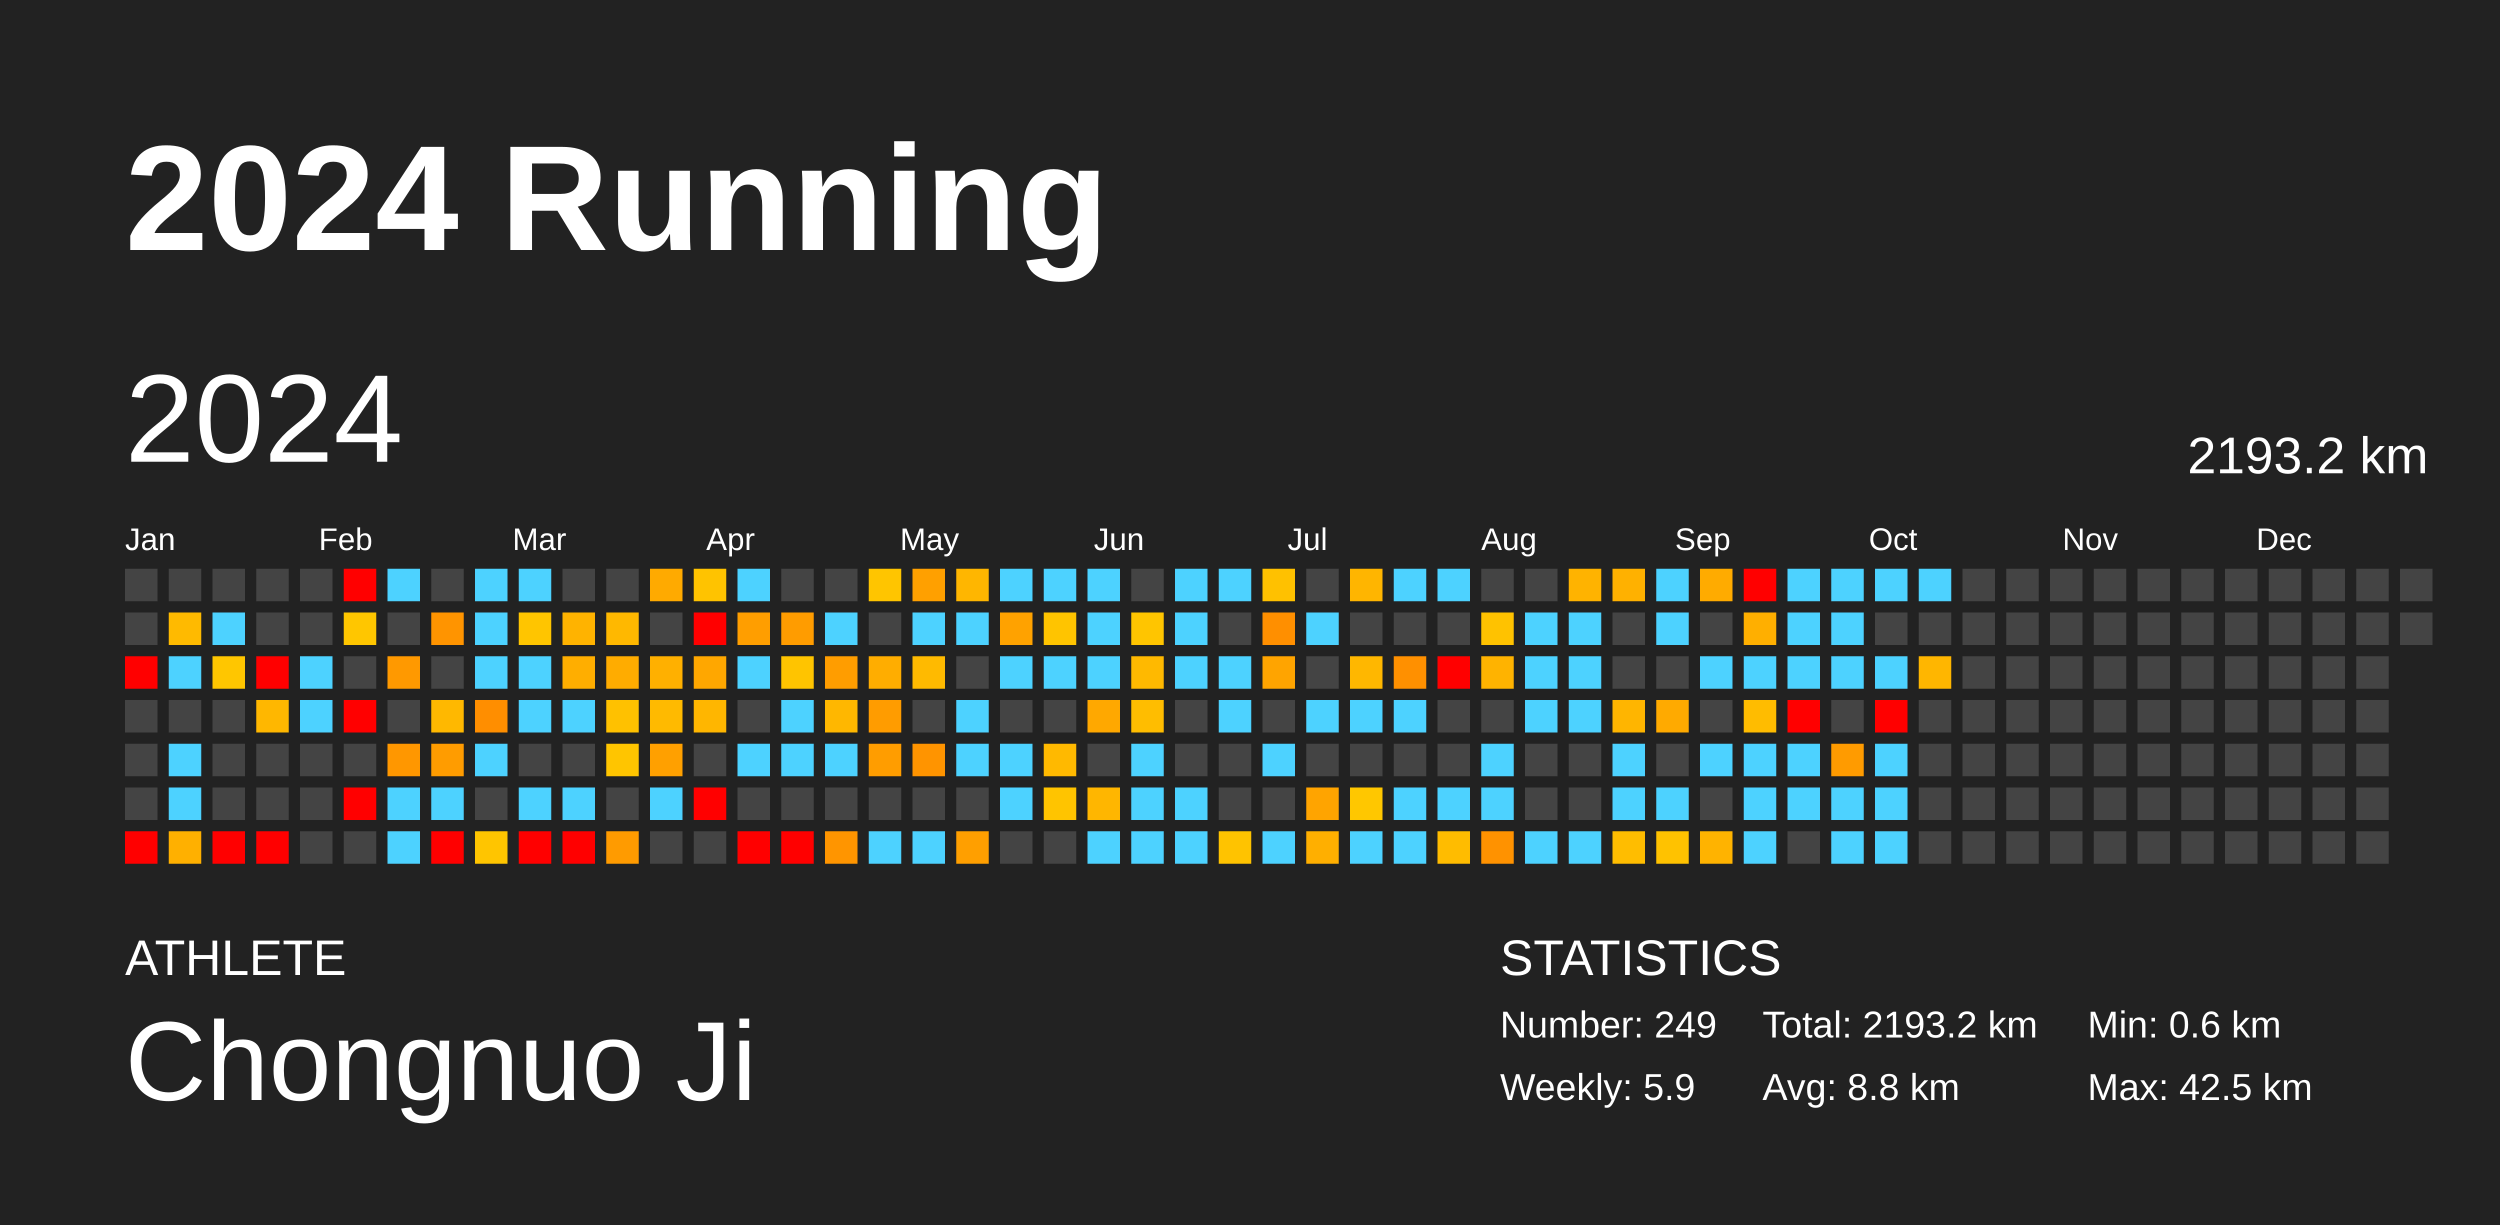
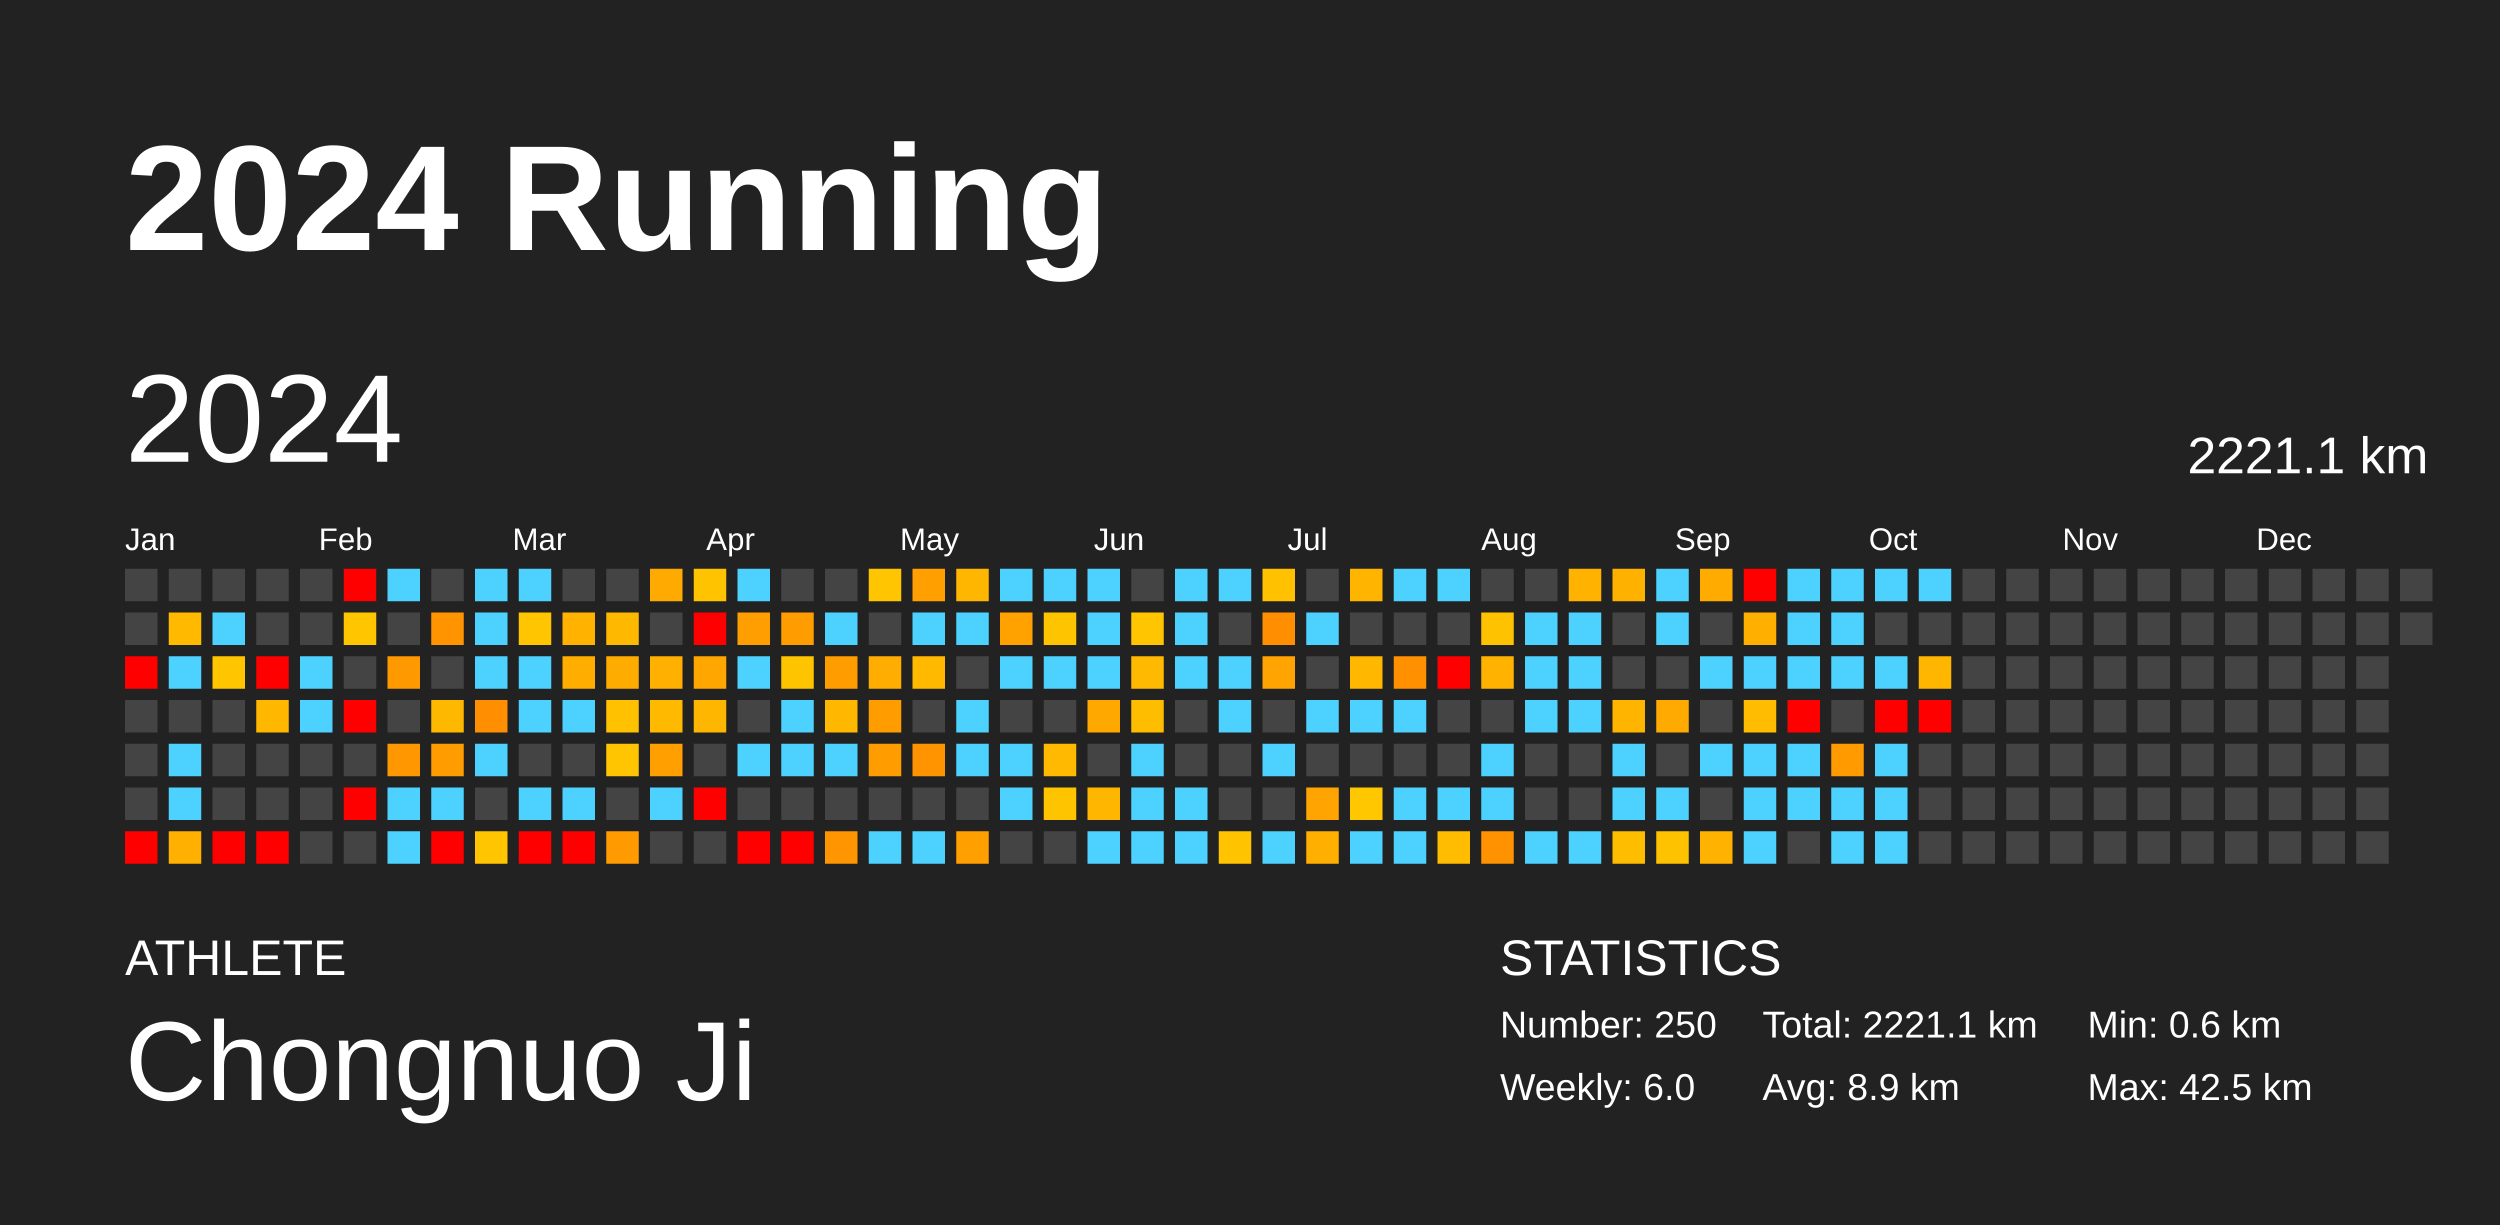
<svg xmlns="http://www.w3.org/2000/svg" baseProfile="full" height="98mm" version="1.1" viewBox="0,0,200,98" width="200mm">
  <defs />
  <rect fill="#222222" height="98" width="200" x="0" y="0" />
  <text fill="#FFFFFF" style="font-size:12px; font-family:Arial; font-weight:bold;" x="10" y="20">2024 Running</text>
  <text fill="#FFFFFF" style="font-size:4px; font-family:Arial" x="10" y="78">ATHLETE</text>
  <text fill="#FFFFFF" style="font-size:9px; font-family:Arial" x="10" y="88">Chongnuo Ji</text>
  <text fill="#FFFFFF" style="font-size:4px; font-family:Arial" x="120" y="78">STATISTICS</text>
-   <text fill="#FFFFFF" style="font-size:3px; font-family:Arial" x="120" y="83">Number: 249</text>
-   <text fill="#FFFFFF" style="font-size:3px; font-family:Arial" x="120" y="88">Weekly: 5.9</text>
-   <text fill="#FFFFFF" style="font-size:3px; font-family:Arial" x="141" y="83">Total: 2193.2 km</text>
-   <text fill="#FFFFFF" style="font-size:3px; font-family:Arial" x="141" y="88">Avg: 8.8 km</text>
+   <text fill="#FFFFFF" style="font-size:3px; font-family:Arial" x="120" y="83">Number: 250</text>
+   <text fill="#FFFFFF" style="font-size:3px; font-family:Arial" x="120" y="88">Weekly: 6.0</text>
+   <text fill="#FFFFFF" style="font-size:3px; font-family:Arial" x="141" y="83">Total: 2221.1 km</text>
+   <text fill="#FFFFFF" style="font-size:3px; font-family:Arial" x="141" y="88">Avg: 8.9 km</text>
  <text fill="#FFFFFF" style="font-size:3px; font-family:Arial" x="167" y="83">Min: 0.6 km</text>
  <text fill="#FFFFFF" style="font-size:3px; font-family:Arial" x="167" y="88">Max: 42.5 km</text>
  <text dominant-baseline="hanging" fill="#FFFFFF" style="font-size:10.0px; font-family:Arial;" x="10" y="30">2024</text>
-   <text dominant-baseline="hanging" fill="#FFFFFF" style="font-size:4.125px; font-family:Arial;" x="175" y="35">2193.2 km</text>
+   <text dominant-baseline="hanging" fill="#FFFFFF" style="font-size:4.125px; font-family:Arial;" x="175" y="35">2221.1 km</text>
  <text fill="#FFFFFF" style="font-size:2.5px; font-family:Arial" x="10.0" y="44">Jan</text>
  <text fill="#FFFFFF" style="font-size:2.5px; font-family:Arial" x="25.5" y="44">Feb</text>
  <text fill="#FFFFFF" style="font-size:2.5px; font-family:Arial" x="41.0" y="44">Mar</text>
  <text fill="#FFFFFF" style="font-size:2.5px; font-family:Arial" x="56.5" y="44">Apr</text>
  <text fill="#FFFFFF" style="font-size:2.5px; font-family:Arial" x="72.0" y="44">May</text>
  <text fill="#FFFFFF" style="font-size:2.5px; font-family:Arial" x="87.5" y="44">Jun</text>
  <text fill="#FFFFFF" style="font-size:2.5px; font-family:Arial" x="103.0" y="44">Jul</text>
  <text fill="#FFFFFF" style="font-size:2.5px; font-family:Arial" x="118.5" y="44">Aug</text>
  <text fill="#FFFFFF" style="font-size:2.5px; font-family:Arial" x="134.0" y="44">Sep</text>
  <text fill="#FFFFFF" style="font-size:2.5px; font-family:Arial" x="149.5" y="44">Oct</text>
  <text fill="#FFFFFF" style="font-size:2.5px; font-family:Arial" x="165.0" y="44">Nov</text>
  <text fill="#FFFFFF" style="font-size:2.5px; font-family:Arial" x="180.5" y="44">Dec</text>
  <rect fill="#444444" height="2.6" width="2.6" x="10.0" y="45.5" />
  <rect fill="#444444" height="2.6" width="2.6" x="10.0" y="49.0" />
  <rect fill="red" height="2.6" width="2.6" x="10.0" y="52.5" />
  <rect fill="#444444" height="2.6" width="2.6" x="10.0" y="56.0" />
  <rect fill="#444444" height="2.6" width="2.6" x="10.0" y="59.5" />
  <rect fill="#444444" height="2.6" width="2.6" x="10.0" y="63.0" />
  <rect fill="red" height="2.6" width="2.6" x="10.0" y="66.5" />
  <rect fill="#444444" height="2.6" width="2.6" x="13.5" y="45.5" />
  <rect fill="#ffba00" height="2.6" width="2.6" x="13.5" y="49.0" />
  <rect fill="#4dd2ff" height="2.6" width="2.6" x="13.5" y="52.5" />
  <rect fill="#444444" height="2.6" width="2.6" x="13.5" y="56.0" />
  <rect fill="#4dd2ff" height="2.6" width="2.6" x="13.5" y="59.5" />
  <rect fill="#4dd2ff" height="2.6" width="2.6" x="13.5" y="63.0" />
  <rect fill="#ffb000" height="2.6" width="2.6" x="13.5" y="66.5" />
  <rect fill="#444444" height="2.6" width="2.6" x="17.0" y="45.5" />
  <rect fill="#4dd2ff" height="2.6" width="2.6" x="17.0" y="49.0" />
  <rect fill="#ffc600" height="2.6" width="2.6" x="17.0" y="52.5" />
  <rect fill="#444444" height="2.6" width="2.6" x="17.0" y="56.0" />
  <rect fill="#444444" height="2.6" width="2.6" x="17.0" y="59.5" />
  <rect fill="#444444" height="2.6" width="2.6" x="17.0" y="63.0" />
  <rect fill="red" height="2.6" width="2.6" x="17.0" y="66.5" />
  <rect fill="#444444" height="2.6" width="2.6" x="20.5" y="45.5" />
  <rect fill="#444444" height="2.6" width="2.6" x="20.5" y="49.0" />
  <rect fill="red" height="2.6" width="2.6" x="20.5" y="52.5" />
  <rect fill="#ffb700" height="2.6" width="2.6" x="20.5" y="56.0" />
  <rect fill="#444444" height="2.6" width="2.6" x="20.5" y="59.5" />
  <rect fill="#444444" height="2.6" width="2.6" x="20.5" y="63.0" />
  <rect fill="red" height="2.6" width="2.6" x="20.5" y="66.5" />
  <rect fill="#444444" height="2.6" width="2.6" x="24.0" y="45.5" />
  <rect fill="#444444" height="2.6" width="2.6" x="24.0" y="49.0" />
  <rect fill="#4dd2ff" height="2.6" width="2.6" x="24.0" y="52.5" />
  <rect fill="#4dd2ff" height="2.6" width="2.6" x="24.0" y="56.0" />
  <rect fill="#444444" height="2.6" width="2.6" x="24.0" y="59.5" />
  <rect fill="#444444" height="2.6" width="2.6" x="24.0" y="63.0" />
  <rect fill="#444444" height="2.6" width="2.6" x="24.0" y="66.5" />
  <rect fill="red" height="2.6" width="2.6" x="27.5" y="45.5" />
  <rect fill="#ffc600" height="2.6" width="2.6" x="27.5" y="49.0" />
  <rect fill="#444444" height="2.6" width="2.6" x="27.5" y="52.5" />
  <rect fill="red" height="2.6" width="2.6" x="27.5" y="56.0" />
  <rect fill="#444444" height="2.6" width="2.6" x="27.5" y="59.5" />
  <rect fill="red" height="2.6" width="2.6" x="27.5" y="63.0" />
  <rect fill="#444444" height="2.6" width="2.6" x="27.5" y="66.5" />
  <rect fill="#4dd2ff" height="2.6" width="2.6" x="31.0" y="45.5" />
  <rect fill="#444444" height="2.6" width="2.6" x="31.0" y="49.0" />
  <rect fill="#ff9900" height="2.6" width="2.6" x="31.0" y="52.5" />
  <rect fill="#444444" height="2.6" width="2.6" x="31.0" y="56.0" />
  <rect fill="#ff9700" height="2.6" width="2.6" x="31.0" y="59.5" />
  <rect fill="#4dd2ff" height="2.6" width="2.6" x="31.0" y="63.0" />
  <rect fill="#4dd2ff" height="2.6" width="2.6" x="31.0" y="66.5" />
  <rect fill="#444444" height="2.6" width="2.6" x="34.5" y="45.5" />
  <rect fill="#ff9400" height="2.6" width="2.6" x="34.5" y="49.0" />
  <rect fill="#444444" height="2.6" width="2.6" x="34.5" y="52.5" />
  <rect fill="#ffb800" height="2.6" width="2.6" x="34.5" y="56.0" />
  <rect fill="#ff9c00" height="2.6" width="2.6" x="34.5" y="59.5" />
  <rect fill="#4dd2ff" height="2.6" width="2.6" x="34.5" y="63.0" />
  <rect fill="red" height="2.6" width="2.6" x="34.5" y="66.5" />
  <rect fill="#4dd2ff" height="2.6" width="2.6" x="38.0" y="45.5" />
  <rect fill="#4dd2ff" height="2.6" width="2.6" x="38.0" y="49.0" />
  <rect fill="#4dd2ff" height="2.6" width="2.6" x="38.0" y="52.5" />
  <rect fill="#ff8e00" height="2.6" width="2.6" x="38.0" y="56.0" />
  <rect fill="#4dd2ff" height="2.6" width="2.6" x="38.0" y="59.5" />
  <rect fill="#444444" height="2.6" width="2.6" x="38.0" y="63.0" />
  <rect fill="#ffc500" height="2.6" width="2.6" x="38.0" y="66.5" />
  <rect fill="#4dd2ff" height="2.6" width="2.6" x="41.5" y="45.5" />
  <rect fill="#ffc500" height="2.6" width="2.6" x="41.5" y="49.0" />
  <rect fill="#4dd2ff" height="2.6" width="2.6" x="41.5" y="52.5" />
  <rect fill="#4dd2ff" height="2.6" width="2.6" x="41.5" y="56.0" />
  <rect fill="#444444" height="2.6" width="2.6" x="41.5" y="59.5" />
  <rect fill="#4dd2ff" height="2.6" width="2.6" x="41.5" y="63.0" />
  <rect fill="red" height="2.6" width="2.6" x="41.5" y="66.5" />
  <rect fill="#444444" height="2.6" width="2.6" x="45.0" y="45.5" />
  <rect fill="#ffb300" height="2.6" width="2.6" x="45.0" y="49.0" />
  <rect fill="#ffae00" height="2.6" width="2.6" x="45.0" y="52.5" />
  <rect fill="#4dd2ff" height="2.6" width="2.6" x="45.0" y="56.0" />
  <rect fill="#444444" height="2.6" width="2.6" x="45.0" y="59.5" />
  <rect fill="#4dd2ff" height="2.6" width="2.6" x="45.0" y="63.0" />
  <rect fill="red" height="2.6" width="2.6" x="45.0" y="66.5" />
  <rect fill="#444444" height="2.6" width="2.6" x="48.5" y="45.5" />
  <rect fill="#ffb800" height="2.6" width="2.6" x="48.5" y="49.0" />
  <rect fill="#ffac00" height="2.6" width="2.6" x="48.5" y="52.5" />
  <rect fill="#ffc100" height="2.6" width="2.6" x="48.5" y="56.0" />
  <rect fill="#ffc500" height="2.6" width="2.6" x="48.5" y="59.5" />
  <rect fill="#444444" height="2.6" width="2.6" x="48.5" y="63.0" />
  <rect fill="#ff9b00" height="2.6" width="2.6" x="48.5" y="66.5" />
  <rect fill="#ffaa00" height="2.6" width="2.6" x="52.0" y="45.5" />
  <rect fill="#444444" height="2.6" width="2.6" x="52.0" y="49.0" />
  <rect fill="#ffb000" height="2.6" width="2.6" x="52.0" y="52.5" />
  <rect fill="#ffba00" height="2.6" width="2.6" x="52.0" y="56.0" />
  <rect fill="#ffa000" height="2.6" width="2.6" x="52.0" y="59.5" />
  <rect fill="#4dd2ff" height="2.6" width="2.6" x="52.0" y="63.0" />
  <rect fill="#444444" height="2.6" width="2.6" x="52.0" y="66.5" />
  <rect fill="#ffc300" height="2.6" width="2.6" x="55.5" y="45.5" />
  <rect fill="red" height="2.6" width="2.6" x="55.5" y="49.0" />
  <rect fill="#ffa700" height="2.6" width="2.6" x="55.5" y="52.5" />
  <rect fill="#ffb600" height="2.6" width="2.6" x="55.5" y="56.0" />
  <rect fill="#444444" height="2.6" width="2.6" x="55.5" y="59.5" />
  <rect fill="red" height="2.6" width="2.6" x="55.5" y="63.0" />
  <rect fill="#444444" height="2.6" width="2.6" x="55.5" y="66.5" />
  <rect fill="#4dd2ff" height="2.6" width="2.6" x="59.0" y="45.5" />
  <rect fill="#ff9e00" height="2.6" width="2.6" x="59.0" y="49.0" />
  <rect fill="#4dd2ff" height="2.6" width="2.6" x="59.0" y="52.5" />
  <rect fill="#444444" height="2.6" width="2.6" x="59.0" y="56.0" />
  <rect fill="#4dd2ff" height="2.6" width="2.6" x="59.0" y="59.5" />
  <rect fill="#444444" height="2.6" width="2.6" x="59.0" y="63.0" />
  <rect fill="red" height="2.6" width="2.6" x="59.0" y="66.5" />
  <rect fill="#444444" height="2.6" width="2.6" x="62.5" y="45.5" />
  <rect fill="#ff9c00" height="2.6" width="2.6" x="62.5" y="49.0" />
  <rect fill="#ffc400" height="2.6" width="2.6" x="62.5" y="52.5" />
  <rect fill="#4dd2ff" height="2.6" width="2.6" x="62.5" y="56.0" />
  <rect fill="#4dd2ff" height="2.6" width="2.6" x="62.5" y="59.5" />
  <rect fill="#444444" height="2.6" width="2.6" x="62.5" y="63.0" />
  <rect fill="red" height="2.6" width="2.6" x="62.5" y="66.5" />
  <rect fill="#444444" height="2.6" width="2.6" x="66.0" y="45.5" />
  <rect fill="#4dd2ff" height="2.6" width="2.6" x="66.0" y="49.0" />
  <rect fill="#ff9d00" height="2.6" width="2.6" x="66.0" y="52.5" />
  <rect fill="#ffb700" height="2.6" width="2.6" x="66.0" y="56.0" />
  <rect fill="#4dd2ff" height="2.6" width="2.6" x="66.0" y="59.5" />
  <rect fill="#444444" height="2.6" width="2.6" x="66.0" y="63.0" />
  <rect fill="#ff9500" height="2.6" width="2.6" x="66.0" y="66.5" />
  <rect fill="#ffc500" height="2.6" width="2.6" x="69.5" y="45.5" />
  <rect fill="#444444" height="2.6" width="2.6" x="69.5" y="49.0" />
  <rect fill="#ffad00" height="2.6" width="2.6" x="69.5" y="52.5" />
  <rect fill="#ff9c00" height="2.6" width="2.6" x="69.5" y="56.0" />
  <rect fill="#ff9d00" height="2.6" width="2.6" x="69.5" y="59.5" />
  <rect fill="#444444" height="2.6" width="2.6" x="69.5" y="63.0" />
  <rect fill="#4dd2ff" height="2.6" width="2.6" x="69.5" y="66.5" />
  <rect fill="#ffa000" height="2.6" width="2.6" x="73.0" y="45.5" />
  <rect fill="#4dd2ff" height="2.6" width="2.6" x="73.0" y="49.0" />
  <rect fill="#ffba00" height="2.6" width="2.6" x="73.0" y="52.5" />
  <rect fill="#444444" height="2.6" width="2.6" x="73.0" y="56.0" />
  <rect fill="#ff9400" height="2.6" width="2.6" x="73.0" y="59.5" />
  <rect fill="#444444" height="2.6" width="2.6" x="73.0" y="63.0" />
  <rect fill="#4dd2ff" height="2.6" width="2.6" x="73.0" y="66.5" />
  <rect fill="#ffb600" height="2.6" width="2.6" x="76.5" y="45.5" />
  <rect fill="#4dd2ff" height="2.6" width="2.6" x="76.5" y="49.0" />
  <rect fill="#444444" height="2.6" width="2.6" x="76.5" y="52.5" />
  <rect fill="#4dd2ff" height="2.6" width="2.6" x="76.5" y="56.0" />
  <rect fill="#4dd2ff" height="2.6" width="2.6" x="76.5" y="59.5" />
  <rect fill="#444444" height="2.6" width="2.6" x="76.5" y="63.0" />
  <rect fill="#ff9f00" height="2.6" width="2.6" x="76.5" y="66.5" />
  <rect fill="#4dd2ff" height="2.6" width="2.6" x="80.0" y="45.5" />
  <rect fill="#ffa200" height="2.6" width="2.6" x="80.0" y="49.0" />
  <rect fill="#4dd2ff" height="2.6" width="2.6" x="80.0" y="52.5" />
  <rect fill="#444444" height="2.6" width="2.6" x="80.0" y="56.0" />
  <rect fill="#4dd2ff" height="2.6" width="2.6" x="80.0" y="59.5" />
  <rect fill="#4dd2ff" height="2.6" width="2.6" x="80.0" y="63.0" />
  <rect fill="#444444" height="2.6" width="2.6" x="80.0" y="66.5" />
  <rect fill="#4dd2ff" height="2.6" width="2.6" x="83.5" y="45.5" />
  <rect fill="#ffc400" height="2.6" width="2.6" x="83.5" y="49.0" />
  <rect fill="#4dd2ff" height="2.6" width="2.6" x="83.5" y="52.5" />
  <rect fill="#444444" height="2.6" width="2.6" x="83.5" y="56.0" />
  <rect fill="#ffb900" height="2.6" width="2.6" x="83.5" y="59.5" />
  <rect fill="#ffc400" height="2.6" width="2.6" x="83.5" y="63.0" />
  <rect fill="#444444" height="2.6" width="2.6" x="83.5" y="66.5" />
  <rect fill="#4dd2ff" height="2.6" width="2.6" x="87.0" y="45.5" />
  <rect fill="#4dd2ff" height="2.6" width="2.6" x="87.0" y="49.0" />
  <rect fill="#4dd2ff" height="2.6" width="2.6" x="87.0" y="52.5" />
  <rect fill="#ffa800" height="2.6" width="2.6" x="87.0" y="56.0" />
  <rect fill="#444444" height="2.6" width="2.6" x="87.0" y="59.5" />
  <rect fill="#ffb600" height="2.6" width="2.6" x="87.0" y="63.0" />
  <rect fill="#4dd2ff" height="2.6" width="2.6" x="87.0" y="66.5" />
  <rect fill="#444444" height="2.6" width="2.6" x="90.5" y="45.5" />
  <rect fill="#ffc500" height="2.6" width="2.6" x="90.5" y="49.0" />
  <rect fill="#ffb900" height="2.6" width="2.6" x="90.5" y="52.5" />
  <rect fill="#ffbd00" height="2.6" width="2.6" x="90.5" y="56.0" />
  <rect fill="#4dd2ff" height="2.6" width="2.6" x="90.5" y="59.5" />
  <rect fill="#4dd2ff" height="2.6" width="2.6" x="90.5" y="63.0" />
  <rect fill="#4dd2ff" height="2.6" width="2.6" x="90.5" y="66.5" />
  <rect fill="#4dd2ff" height="2.6" width="2.6" x="94.0" y="45.5" />
  <rect fill="#4dd2ff" height="2.6" width="2.6" x="94.0" y="49.0" />
  <rect fill="#4dd2ff" height="2.6" width="2.6" x="94.0" y="52.5" />
  <rect fill="#444444" height="2.6" width="2.6" x="94.0" y="56.0" />
  <rect fill="#444444" height="2.6" width="2.6" x="94.0" y="59.5" />
  <rect fill="#4dd2ff" height="2.6" width="2.6" x="94.0" y="63.0" />
  <rect fill="#4dd2ff" height="2.6" width="2.6" x="94.0" y="66.5" />
  <rect fill="#4dd2ff" height="2.6" width="2.6" x="97.5" y="45.5" />
  <rect fill="#444444" height="2.6" width="2.6" x="97.5" y="49.0" />
  <rect fill="#4dd2ff" height="2.6" width="2.6" x="97.5" y="52.5" />
  <rect fill="#4dd2ff" height="2.6" width="2.6" x="97.5" y="56.0" />
  <rect fill="#444444" height="2.6" width="2.6" x="97.5" y="59.5" />
  <rect fill="#444444" height="2.6" width="2.6" x="97.5" y="63.0" />
  <rect fill="#ffc300" height="2.6" width="2.6" x="97.5" y="66.5" />
  <rect fill="#ffc100" height="2.6" width="2.6" x="101.0" y="45.5" />
  <rect fill="#ff8f00" height="2.6" width="2.6" x="101.0" y="49.0" />
  <rect fill="#ffa400" height="2.6" width="2.6" x="101.0" y="52.5" />
  <rect fill="#444444" height="2.6" width="2.6" x="101.0" y="56.0" />
  <rect fill="#4dd2ff" height="2.6" width="2.6" x="101.0" y="59.5" />
  <rect fill="#444444" height="2.6" width="2.6" x="101.0" y="63.0" />
  <rect fill="#4dd2ff" height="2.6" width="2.6" x="101.0" y="66.5" />
  <rect fill="#444444" height="2.6" width="2.6" x="104.5" y="45.5" />
  <rect fill="#4dd2ff" height="2.6" width="2.6" x="104.5" y="49.0" />
  <rect fill="#444444" height="2.6" width="2.6" x="104.5" y="52.5" />
  <rect fill="#4dd2ff" height="2.6" width="2.6" x="104.5" y="56.0" />
  <rect fill="#444444" height="2.6" width="2.6" x="104.5" y="59.5" />
  <rect fill="#ffa400" height="2.6" width="2.6" x="104.5" y="63.0" />
  <rect fill="#ffaf00" height="2.6" width="2.6" x="104.5" y="66.5" />
  <rect fill="#ffb500" height="2.6" width="2.6" x="108.0" y="45.5" />
  <rect fill="#444444" height="2.6" width="2.6" x="108.0" y="49.0" />
  <rect fill="#ffb700" height="2.6" width="2.6" x="108.0" y="52.5" />
  <rect fill="#4dd2ff" height="2.6" width="2.6" x="108.0" y="56.0" />
  <rect fill="#444444" height="2.6" width="2.6" x="108.0" y="59.5" />
  <rect fill="#ffc700" height="2.6" width="2.6" x="108.0" y="63.0" />
  <rect fill="#4dd2ff" height="2.6" width="2.6" x="108.0" y="66.5" />
  <rect fill="#4dd2ff" height="2.6" width="2.6" x="111.5" y="45.5" />
  <rect fill="#444444" height="2.6" width="2.6" x="111.5" y="49.0" />
  <rect fill="#ff9000" height="2.6" width="2.6" x="111.5" y="52.5" />
  <rect fill="#4dd2ff" height="2.6" width="2.6" x="111.5" y="56.0" />
  <rect fill="#444444" height="2.6" width="2.6" x="111.5" y="59.5" />
  <rect fill="#4dd2ff" height="2.6" width="2.6" x="111.5" y="63.0" />
  <rect fill="#4dd2ff" height="2.6" width="2.6" x="111.5" y="66.5" />
  <rect fill="#4dd2ff" height="2.6" width="2.6" x="115.0" y="45.5" />
  <rect fill="#444444" height="2.6" width="2.6" x="115.0" y="49.0" />
  <rect fill="red" height="2.6" width="2.6" x="115.0" y="52.5" />
  <rect fill="#444444" height="2.6" width="2.6" x="115.0" y="56.0" />
  <rect fill="#444444" height="2.6" width="2.6" x="115.0" y="59.5" />
  <rect fill="#4dd2ff" height="2.6" width="2.6" x="115.0" y="63.0" />
  <rect fill="#ffbc00" height="2.6" width="2.6" x="115.0" y="66.5" />
  <rect fill="#444444" height="2.6" width="2.6" x="118.5" y="45.5" />
  <rect fill="#ffc200" height="2.6" width="2.6" x="118.5" y="49.0" />
  <rect fill="#ffb300" height="2.6" width="2.6" x="118.5" y="52.5" />
  <rect fill="#444444" height="2.6" width="2.6" x="118.5" y="56.0" />
  <rect fill="#4dd2ff" height="2.6" width="2.6" x="118.5" y="59.5" />
  <rect fill="#4dd2ff" height="2.6" width="2.6" x="118.5" y="63.0" />
  <rect fill="#ff9200" height="2.6" width="2.6" x="118.5" y="66.5" />
  <rect fill="#444444" height="2.6" width="2.6" x="122.0" y="45.5" />
  <rect fill="#4dd2ff" height="2.6" width="2.6" x="122.0" y="49.0" />
  <rect fill="#4dd2ff" height="2.6" width="2.6" x="122.0" y="52.5" />
  <rect fill="#4dd2ff" height="2.6" width="2.6" x="122.0" y="56.0" />
  <rect fill="#444444" height="2.6" width="2.6" x="122.0" y="59.5" />
  <rect fill="#444444" height="2.6" width="2.6" x="122.0" y="63.0" />
  <rect fill="#4dd2ff" height="2.6" width="2.6" x="122.0" y="66.5" />
  <rect fill="#ffb300" height="2.6" width="2.6" x="125.5" y="45.5" />
  <rect fill="#4dd2ff" height="2.6" width="2.6" x="125.5" y="49.0" />
  <rect fill="#4dd2ff" height="2.6" width="2.6" x="125.5" y="52.5" />
  <rect fill="#4dd2ff" height="2.6" width="2.6" x="125.5" y="56.0" />
  <rect fill="#444444" height="2.6" width="2.6" x="125.5" y="59.5" />
  <rect fill="#444444" height="2.6" width="2.6" x="125.5" y="63.0" />
  <rect fill="#4dd2ff" height="2.6" width="2.6" x="125.5" y="66.5" />
  <rect fill="#ffb100" height="2.6" width="2.6" x="129.0" y="45.5" />
  <rect fill="#444444" height="2.6" width="2.6" x="129.0" y="49.0" />
  <rect fill="#444444" height="2.6" width="2.6" x="129.0" y="52.5" />
  <rect fill="#ffb500" height="2.6" width="2.6" x="129.0" y="56.0" />
  <rect fill="#4dd2ff" height="2.6" width="2.6" x="129.0" y="59.5" />
  <rect fill="#4dd2ff" height="2.6" width="2.6" x="129.0" y="63.0" />
  <rect fill="#ffbd00" height="2.6" width="2.6" x="129.0" y="66.5" />
  <rect fill="#4dd2ff" height="2.6" width="2.6" x="132.5" y="45.5" />
  <rect fill="#4dd2ff" height="2.6" width="2.6" x="132.5" y="49.0" />
  <rect fill="#444444" height="2.6" width="2.6" x="132.5" y="52.5" />
  <rect fill="#ffaa00" height="2.6" width="2.6" x="132.5" y="56.0" />
  <rect fill="#444444" height="2.6" width="2.6" x="132.5" y="59.5" />
  <rect fill="#4dd2ff" height="2.6" width="2.6" x="132.5" y="63.0" />
  <rect fill="#ffc200" height="2.6" width="2.6" x="132.5" y="66.5" />
  <rect fill="#ffab00" height="2.6" width="2.6" x="136.0" y="45.5" />
  <rect fill="#444444" height="2.6" width="2.6" x="136.0" y="49.0" />
  <rect fill="#4dd2ff" height="2.6" width="2.6" x="136.0" y="52.5" />
  <rect fill="#444444" height="2.6" width="2.6" x="136.0" y="56.0" />
  <rect fill="#4dd2ff" height="2.6" width="2.6" x="136.0" y="59.5" />
  <rect fill="#444444" height="2.6" width="2.6" x="136.0" y="63.0" />
  <rect fill="#ffb300" height="2.6" width="2.6" x="136.0" y="66.5" />
  <rect fill="red" height="2.6" width="2.6" x="139.5" y="45.5" />
  <rect fill="#ffaf00" height="2.6" width="2.6" x="139.5" y="49.0" />
  <rect fill="#4dd2ff" height="2.6" width="2.6" x="139.5" y="52.5" />
  <rect fill="#ffbc00" height="2.6" width="2.6" x="139.5" y="56.0" />
  <rect fill="#4dd2ff" height="2.6" width="2.6" x="139.5" y="59.5" />
  <rect fill="#4dd2ff" height="2.6" width="2.6" x="139.5" y="63.0" />
  <rect fill="#4dd2ff" height="2.6" width="2.6" x="139.5" y="66.5" />
  <rect fill="#4dd2ff" height="2.6" width="2.6" x="143.0" y="45.5" />
  <rect fill="#4dd2ff" height="2.6" width="2.6" x="143.0" y="49.0" />
  <rect fill="#4dd2ff" height="2.6" width="2.6" x="143.0" y="52.5" />
  <rect fill="red" height="2.6" width="2.6" x="143.0" y="56.0" />
  <rect fill="#4dd2ff" height="2.6" width="2.6" x="143.0" y="59.5" />
  <rect fill="#4dd2ff" height="2.6" width="2.6" x="143.0" y="63.0" />
  <rect fill="#444444" height="2.6" width="2.6" x="143.0" y="66.5" />
  <rect fill="#4dd2ff" height="2.6" width="2.6" x="146.5" y="45.5" />
  <rect fill="#4dd2ff" height="2.6" width="2.6" x="146.5" y="49.0" />
  <rect fill="#4dd2ff" height="2.6" width="2.6" x="146.5" y="52.5" />
  <rect fill="#444444" height="2.6" width="2.6" x="146.5" y="56.0" />
  <rect fill="#ff9b00" height="2.6" width="2.6" x="146.5" y="59.5" />
  <rect fill="#4dd2ff" height="2.6" width="2.6" x="146.5" y="63.0" />
  <rect fill="#4dd2ff" height="2.6" width="2.6" x="146.5" y="66.5" />
  <rect fill="#4dd2ff" height="2.6" width="2.6" x="150.0" y="45.5" />
  <rect fill="#444444" height="2.6" width="2.6" x="150.0" y="49.0" />
  <rect fill="#4dd2ff" height="2.6" width="2.6" x="150.0" y="52.5" />
  <rect fill="red" height="2.6" width="2.6" x="150.0" y="56.0" />
  <rect fill="#4dd2ff" height="2.6" width="2.6" x="150.0" y="59.5" />
  <rect fill="#4dd2ff" height="2.6" width="2.6" x="150.0" y="63.0" />
  <rect fill="#4dd2ff" height="2.6" width="2.6" x="150.0" y="66.5" />
  <rect fill="#4dd2ff" height="2.6" width="2.6" x="153.5" y="45.5" />
  <rect fill="#444444" height="2.6" width="2.6" x="153.5" y="49.0" />
  <rect fill="#ffb600" height="2.6" width="2.6" x="153.5" y="52.5" />
-   <rect fill="#444444" height="2.6" width="2.6" x="153.5" y="56.0" />
+   <rect fill="red" height="2.6" width="2.6" x="153.5" y="56.0" />
  <rect fill="#444444" height="2.6" width="2.6" x="153.5" y="59.5" />
  <rect fill="#444444" height="2.6" width="2.6" x="153.5" y="63.0" />
  <rect fill="#444444" height="2.6" width="2.6" x="153.5" y="66.5" />
  <rect fill="#444444" height="2.6" width="2.6" x="157.0" y="45.5" />
  <rect fill="#444444" height="2.6" width="2.6" x="157.0" y="49.0" />
  <rect fill="#444444" height="2.6" width="2.6" x="157.0" y="52.5" />
  <rect fill="#444444" height="2.6" width="2.6" x="157.0" y="56.0" />
  <rect fill="#444444" height="2.6" width="2.6" x="157.0" y="59.5" />
  <rect fill="#444444" height="2.6" width="2.6" x="157.0" y="63.0" />
  <rect fill="#444444" height="2.6" width="2.6" x="157.0" y="66.5" />
  <rect fill="#444444" height="2.6" width="2.6" x="160.5" y="45.5" />
  <rect fill="#444444" height="2.6" width="2.6" x="160.5" y="49.0" />
  <rect fill="#444444" height="2.6" width="2.6" x="160.5" y="52.5" />
  <rect fill="#444444" height="2.6" width="2.6" x="160.5" y="56.0" />
  <rect fill="#444444" height="2.6" width="2.6" x="160.5" y="59.5" />
  <rect fill="#444444" height="2.6" width="2.6" x="160.5" y="63.0" />
  <rect fill="#444444" height="2.6" width="2.6" x="160.5" y="66.5" />
  <rect fill="#444444" height="2.6" width="2.6" x="164.0" y="45.5" />
  <rect fill="#444444" height="2.6" width="2.6" x="164.0" y="49.0" />
  <rect fill="#444444" height="2.6" width="2.6" x="164.0" y="52.5" />
  <rect fill="#444444" height="2.6" width="2.6" x="164.0" y="56.0" />
  <rect fill="#444444" height="2.6" width="2.6" x="164.0" y="59.5" />
  <rect fill="#444444" height="2.6" width="2.6" x="164.0" y="63.0" />
  <rect fill="#444444" height="2.6" width="2.6" x="164.0" y="66.5" />
  <rect fill="#444444" height="2.6" width="2.6" x="167.5" y="45.5" />
  <rect fill="#444444" height="2.6" width="2.6" x="167.5" y="49.0" />
  <rect fill="#444444" height="2.6" width="2.6" x="167.5" y="52.5" />
  <rect fill="#444444" height="2.6" width="2.6" x="167.5" y="56.0" />
  <rect fill="#444444" height="2.6" width="2.6" x="167.5" y="59.5" />
  <rect fill="#444444" height="2.6" width="2.6" x="167.5" y="63.0" />
  <rect fill="#444444" height="2.6" width="2.6" x="167.5" y="66.5" />
  <rect fill="#444444" height="2.6" width="2.6" x="171.0" y="45.5" />
  <rect fill="#444444" height="2.6" width="2.6" x="171.0" y="49.0" />
  <rect fill="#444444" height="2.6" width="2.6" x="171.0" y="52.5" />
  <rect fill="#444444" height="2.6" width="2.6" x="171.0" y="56.0" />
  <rect fill="#444444" height="2.6" width="2.6" x="171.0" y="59.5" />
  <rect fill="#444444" height="2.6" width="2.6" x="171.0" y="63.0" />
  <rect fill="#444444" height="2.6" width="2.6" x="171.0" y="66.5" />
  <rect fill="#444444" height="2.6" width="2.6" x="174.5" y="45.5" />
  <rect fill="#444444" height="2.6" width="2.6" x="174.5" y="49.0" />
  <rect fill="#444444" height="2.6" width="2.6" x="174.5" y="52.5" />
  <rect fill="#444444" height="2.6" width="2.6" x="174.5" y="56.0" />
  <rect fill="#444444" height="2.6" width="2.6" x="174.5" y="59.5" />
  <rect fill="#444444" height="2.6" width="2.6" x="174.5" y="63.0" />
  <rect fill="#444444" height="2.6" width="2.6" x="174.5" y="66.5" />
  <rect fill="#444444" height="2.6" width="2.6" x="178.0" y="45.5" />
  <rect fill="#444444" height="2.6" width="2.6" x="178.0" y="49.0" />
  <rect fill="#444444" height="2.6" width="2.6" x="178.0" y="52.5" />
  <rect fill="#444444" height="2.6" width="2.6" x="178.0" y="56.0" />
  <rect fill="#444444" height="2.6" width="2.6" x="178.0" y="59.5" />
  <rect fill="#444444" height="2.6" width="2.6" x="178.0" y="63.0" />
  <rect fill="#444444" height="2.6" width="2.6" x="178.0" y="66.5" />
  <rect fill="#444444" height="2.6" width="2.6" x="181.5" y="45.5" />
  <rect fill="#444444" height="2.6" width="2.6" x="181.5" y="49.0" />
  <rect fill="#444444" height="2.6" width="2.6" x="181.5" y="52.5" />
  <rect fill="#444444" height="2.6" width="2.6" x="181.5" y="56.0" />
  <rect fill="#444444" height="2.6" width="2.6" x="181.5" y="59.5" />
  <rect fill="#444444" height="2.6" width="2.6" x="181.5" y="63.0" />
  <rect fill="#444444" height="2.6" width="2.6" x="181.5" y="66.5" />
  <rect fill="#444444" height="2.6" width="2.6" x="185.0" y="45.5" />
  <rect fill="#444444" height="2.6" width="2.6" x="185.0" y="49.0" />
  <rect fill="#444444" height="2.6" width="2.6" x="185.0" y="52.5" />
  <rect fill="#444444" height="2.6" width="2.6" x="185.0" y="56.0" />
  <rect fill="#444444" height="2.6" width="2.6" x="185.0" y="59.5" />
  <rect fill="#444444" height="2.6" width="2.6" x="185.0" y="63.0" />
  <rect fill="#444444" height="2.6" width="2.6" x="185.0" y="66.5" />
  <rect fill="#444444" height="2.6" width="2.6" x="188.5" y="45.5" />
  <rect fill="#444444" height="2.6" width="2.6" x="188.5" y="49.0" />
  <rect fill="#444444" height="2.6" width="2.6" x="188.5" y="52.5" />
  <rect fill="#444444" height="2.6" width="2.6" x="188.5" y="56.0" />
  <rect fill="#444444" height="2.6" width="2.6" x="188.5" y="59.5" />
  <rect fill="#444444" height="2.6" width="2.6" x="188.5" y="63.0" />
  <rect fill="#444444" height="2.6" width="2.6" x="188.5" y="66.5" />
  <rect fill="#444444" height="2.6" width="2.6" x="192.0" y="45.5" />
  <rect fill="#444444" height="2.6" width="2.6" x="192.0" y="49.0" />
</svg>
